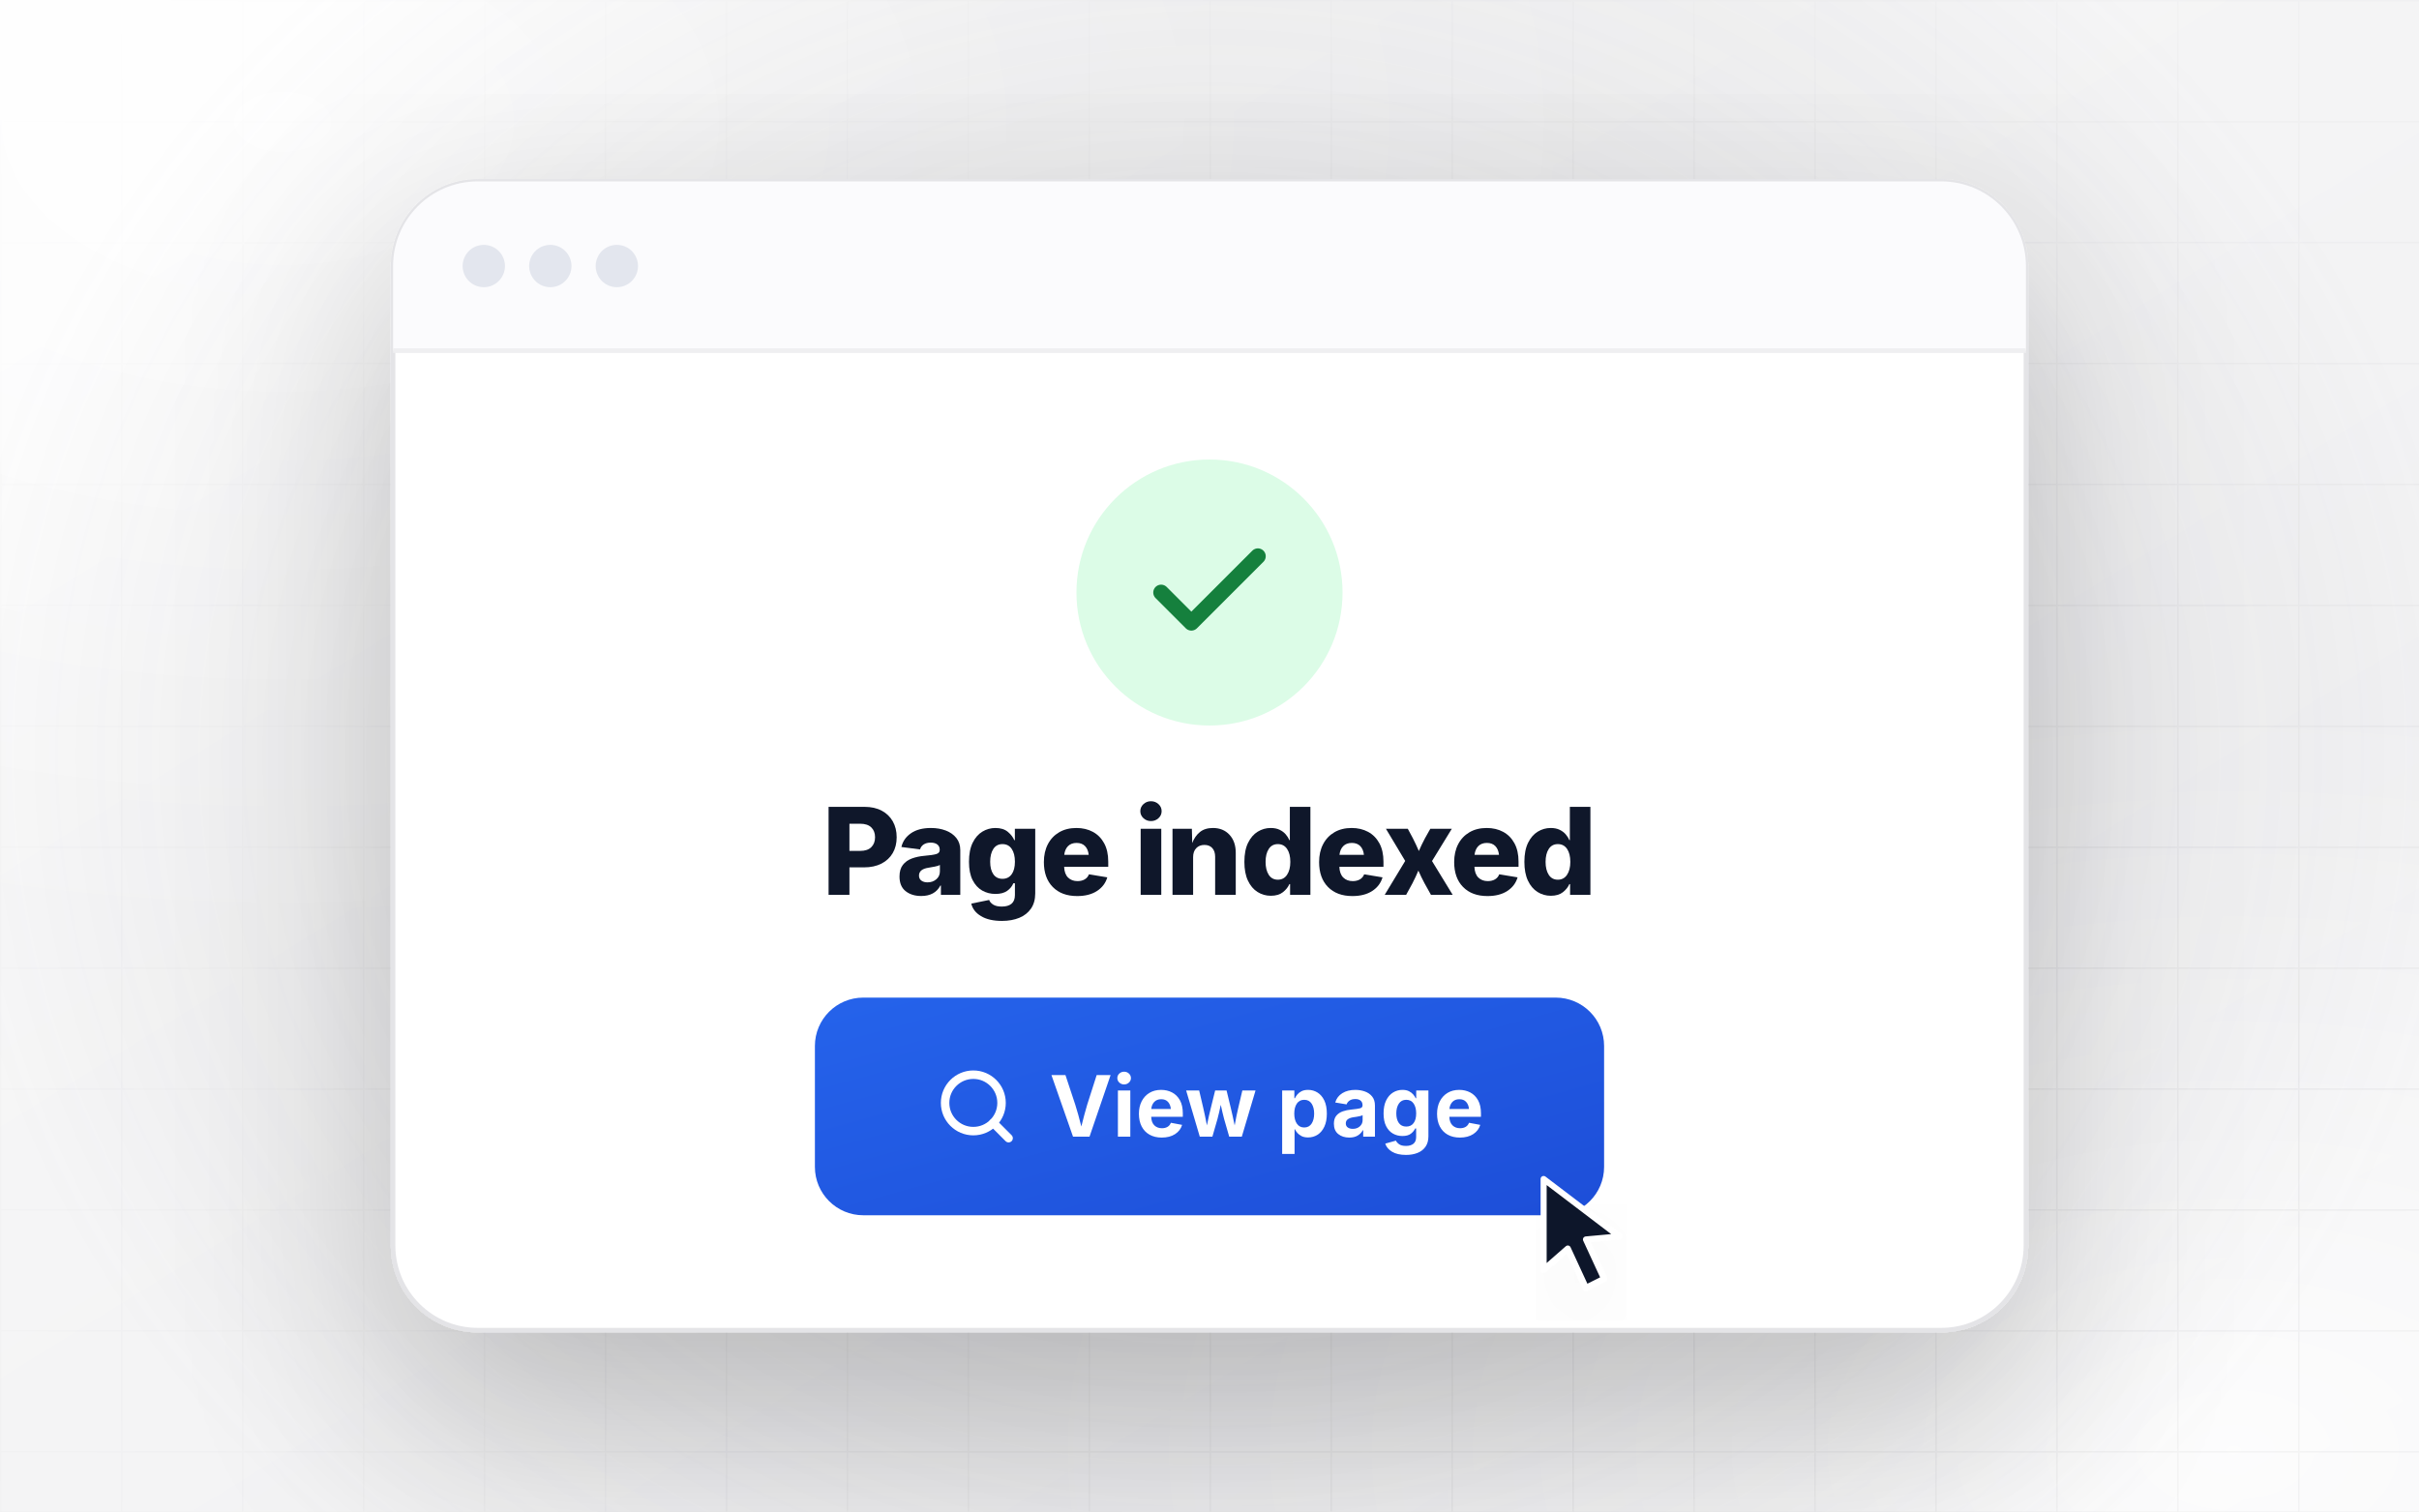
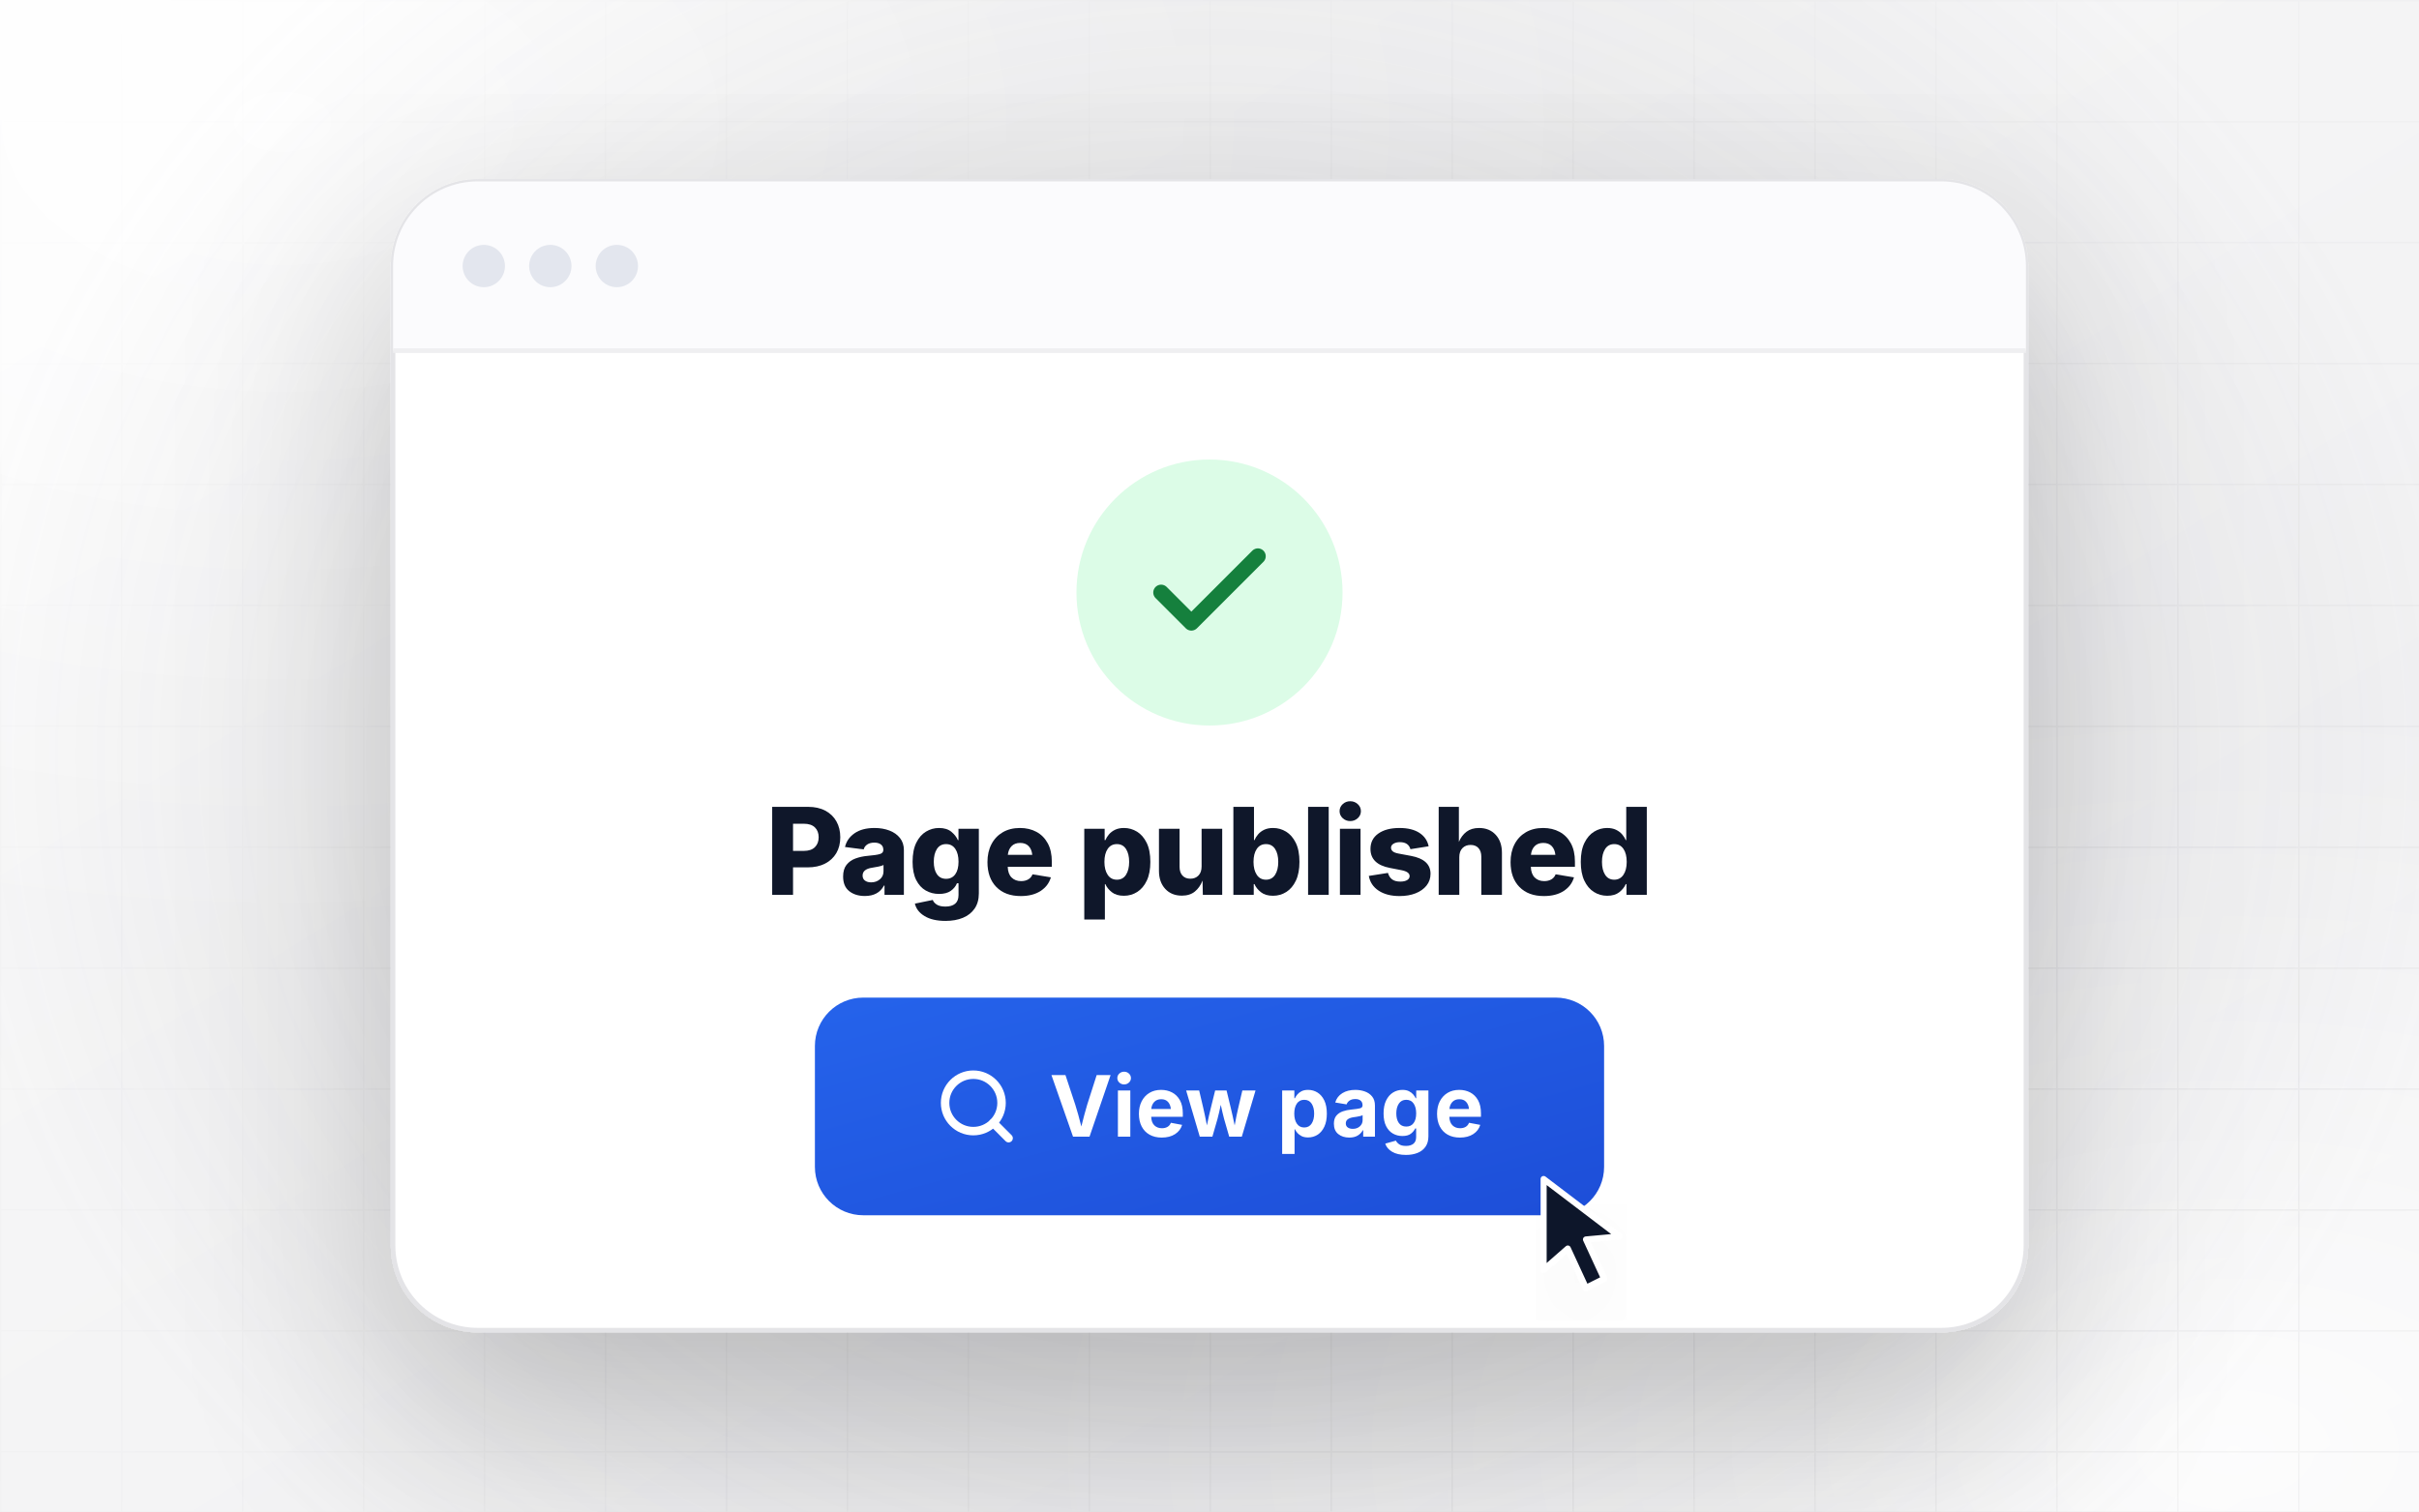
<svg xmlns="http://www.w3.org/2000/svg" xmlns:xlink="http://www.w3.org/1999/xlink" viewBox="0 0 800 500" width="800" height="500" role="img">
  <defs>
    <linearGradient id="bg" x1="0" y1="0" x2="1" y2="1">
      <stop offset="0" stop-color="#FAFAFA" />
      <stop offset="1" stop-color="#EEEEF0" />
    </linearGradient>
    <radialGradient id="glowA" cx="0.12" cy="0.08" r="0.55">
      <stop offset="0" stop-color="#FFFFFF" stop-opacity="0.95" />
      <stop offset="1" stop-color="#FFFFFF" stop-opacity="0" />
    </radialGradient>
    <radialGradient id="glowB" cx="0.92" cy="0.96" r="0.5">
      <stop offset="0" stop-color="#FFFFFF" stop-opacity="0.85" />
      <stop offset="1" stop-color="#FFFFFF" stop-opacity="0" />
    </radialGradient>
    <linearGradient id="gAcc" x1="0" y1="0" x2="1" y2="1">
      <stop offset="0" stop-color="#2563EB" />
      <stop offset="1" stop-color="#1D4ED8" />
    </linearGradient>
    <linearGradient id="gStroke" x1="0" y1="0" x2="1" y2="0">
      <stop offset="0" stop-color="#93C5FD" />
      <stop offset="1" stop-color="#818CF8" />
    </linearGradient>
    <pattern id="grid" width="40" height="40" patternUnits="userSpaceOnUse">
      <path d="M40 0H0V40" fill="none" stroke="#52525B" stroke-opacity="0.07" stroke-width="1" />
    </pattern>
    <radialGradient id="fade" cx="0.5" cy="0.45" r="0.65">
      <stop offset="0" stop-color="#fff" stop-opacity="1" />
      <stop offset="1" stop-color="#fff" stop-opacity="0" />
    </radialGradient>
    <mask id="gridMask">
      <rect width="1200" height="800" fill="url(#fade)" />
    </mask>
    <filter id="e1" x="-10%" y="-10%" width="120%" height="140%">
      <feDropShadow dx="0" dy="1" stdDeviation="1.2" flood-color="#0F172A" flood-opacity="0.07" />
      <feDropShadow dx="0" dy="12" stdDeviation="18" flood-color="#18181B" flood-opacity="0.08" />
    </filter>
    <filter id="e2" x="-15%" y="-15%" width="130%" height="160%">
      <feDropShadow dx="0" dy="2" stdDeviation="3" flood-color="#0F172A" flood-opacity="0.10" />
      <feDropShadow dx="0" dy="28" stdDeviation="34" flood-color="#18181B" flood-opacity="0.20" />
    </filter>
    <radialGradient id="spot" cx="0.5" cy="0.5" r="0.5">
      <stop offset="0" stop-color="#71717A" stop-opacity="0.24" />
      <stop offset="1" stop-color="#71717A" stop-opacity="0" />
    </radialGradient>
    <path id="g800_P" d="M116 0V1490H726Q894 1490 1016.0 1425.0Q1138 1360 1203.5 1244.0Q1269 1128 1269 975Q1269 821 1202.0 706.5Q1135 592 1011.0 528.5Q887 465 716 465H469V0ZM469 744H652Q776 744 839.5 807.5Q903 871 903 975Q903 1080 839.0 1142.0Q775 1204 651 1204H469Z" />
    <path id="g800_a" d="M428 -20Q267 -20 163.5 62.0Q60 144 60 310Q60 434 117.0 507.0Q174 580 268.5 615.0Q363 650 476 660Q618 672 679.5 689.5Q741 707 741 759V763Q741 821 700.5 852.5Q660 884 589 884Q516 884 469.0 853.0Q422 822 408 769L92 810Q125 953 253.5 1042.5Q382 1132 592 1132Q731 1132 843.5 1089.0Q956 1046 1022.5 962.5Q1089 879 1089 759V0H761V157H752Q659 -20 428 -20ZM534 211Q622 211 683.0 263.0Q744 315 744 398V505Q714 489 657.0 478.0Q600 467 551 459Q390 435 390 326Q390 270 430.5 240.5Q471 211 534 211Z" />
    <path id="g800_g" d="M630 -442Q411 -442 276.0 -361.0Q141 -280 111 -149L414 -87Q429 -132 481.5 -165.5Q534 -199 628 -199Q735 -199 792.5 -151.0Q850 -103 850 -3V195H823Q792 119 718.5 67.0Q645 15 520 15Q397 15 295.5 72.5Q194 130 133.0 250.5Q72 371 72 559Q72 755 134.5 882.0Q197 1009 299.0 1070.5Q401 1132 519 1132Q652 1132 729.5 1067.0Q807 1002 839 926H849V1118H1194V25Q1194 -129 1122.5 -233.0Q1051 -337 924.0 -389.5Q797 -442 630 -442ZM639 271Q739 271 794.5 347.5Q850 424 850 560Q850 698 795.0 778.5Q740 859 639 859Q538 859 484.5 777.0Q431 695 431 560Q431 425 485.0 348.0Q539 271 639 271Z" />
    <path id="g800_e" d="M636 -21Q373 -21 222.5 132.5Q72 286 72 555Q72 727 139.5 857.0Q207 987 331.0 1059.5Q455 1132 623 1132Q780 1132 901.5 1066.5Q1023 1001 1092.5 873.5Q1162 746 1162 562V474H415Q420 353 481.5 292.5Q543 232 642 232Q712 232 763.0 261.5Q814 291 835 347L1146 296Q1104 151 971.5 65.0Q839 -21 636 -21ZM417 677H831Q821 772 769.0 825.5Q717 879 626 879Q534 879 480.5 824.5Q427 770 417 677Z" />
+     <path id="g800_p" d="M115 -418V1118H460V926H472Q493 976 533.0 1023.5Q573 1071 636.0 1101.5Q699 1132 788 1132Q906 1132 1007.5 1070.0Q1109 1008 1171.5 881.0Q1234 754 1234 558Q1234 368 1173.5 240.5Q1113 113 1011.5 48.5Q910 -16 786 -16Q658 -16 581.5 44.5Q505 105 472 181H464V-418ZM667 256Q768 256 821.5 339.0Q875 422 875 558Q875 694 821.5 776.5Q768 859 667 859Q567 859 511.5 778.0Q456 697 456 558Q456 421 511.5 338.5Q567 256 667 256Z" />
+     <path id="g800_u" d="M503 -14Q327 -14 221.0 101.0Q115 216 115 406V1118H464V474Q464 380 512.5 326.5Q561 273 646 273Q732 273 784.5 327.5Q837 382 837 480V1118H1186V0H858L853 242Q808 125 723.0 55.5Q638 -14 503 -14Z" />
+     <path id="g800_b" d="M786 -16Q658 -16 581.5 44.5Q505 105 472 181H460V0H115V1490H464V926H472Q493 976 533.0 1023.5Q573 1071 636.0 1101.5Q699 1132 788 1132Q906 1132 1007.5 1070.0Q1109 1008 1171.5 881.0Q1234 754 1234 558Q1234 368 1173.5 240.5Q1113 113 1011.5 48.5Q910 -16 786 -16ZM667 256Q768 256 821.5 339.0Q875 422 875 558Q875 694 821.5 776.5Q768 859 667 859Q567 859 511.5 778.0Q456 697 456 558Q456 421 511.5 338.5Q567 256 667 256Z" />
+     <path id="g800_l" d="M464 1490V0H115V1490Z" />
    <path id="g800_i" d="M115 0V1118H464V0ZM289 1249Q215 1249 162.0 1298.0Q109 1347 109 1417Q109 1487 162.0 1536.0Q215 1585 289 1585Q364 1585 417.0 1536.0Q470 1487 470 1417Q470 1347 417.0 1298.0Q364 1249 289 1249Z" />
-     <path id="g800_n" d="M464 638V0H115V1118H443L449 877Q493 993 578.0 1062.5Q663 1132 799 1132Q974 1132 1080.0 1017.0Q1186 902 1186 712V0H837V644Q837 738 789.0 791.5Q741 845 655 845Q570 845 517.0 790.5Q464 736 464 638Z" />
+     <path id="g800_s" d="M586 -21Q371 -21 232.5 69.5Q94 160 65 320L389 371Q410 298 460.0 261.0Q510 224 599 224Q672 224 714.0 249.5Q756 275 756 317Q756 390 619 417L424 455Q93 518 93 777Q93 944 226.5 1038.0Q360 1132 585 1132Q795 1132 922.0 1049.0Q1049 966 1078 822L770 773Q736 892 591 892Q528 892 484.5 866.5Q441 841 441 798Q441 764 468.0 738.5Q495 713 567 699L781 659Q1110 597 1110 357Q1110 242 1042.5 157.0Q975 72 857.0 25.5Q739 -21 586 -21Z" />
+     <path id="g800_h" d="M464 638V0H115V1490H457V896Q502 1004 585.5 1068.0Q669 1132 799 1132Q974 1132 1080.0 1017.0Q1186 902 1186 712V0H837V644Q837 738 789.0 791.5Q741 845 655 845Q570 845 517.0 790.5Q464 736 464 638Z" />
    <path id="g800_d" d="M520 -16Q396 -16 294.0 48.5Q192 113 132.0 240.5Q72 368 72 558Q72 754 134.5 881.0Q197 1008 298.5 1070.0Q400 1132 517 1132Q606 1132 669.0 1101.5Q732 1071 772.5 1023.5Q813 976 834 926H842V1490H1190V0H846V181H834Q801 105 724.5 44.5Q648 -16 520 -16ZM639 256Q738 256 794.0 338.5Q850 421 850 558Q850 697 794.5 778.0Q739 859 639 859Q538 859 484.5 776.5Q431 694 431 558Q431 422 484.5 339.0Q538 256 639 256Z" />
-     <path id="g800_x" d="M33 0 380 574 54 1118H424L510 958Q538 905 562.5 850.5Q587 796 611 742Q635 796 660.5 850.5Q686 905 715 958L805 1118H1169L834 572L1184 0H816L708 194Q679 247 653.0 301.5Q627 356 603 410Q580 356 555.0 301.5Q530 247 502 194L396 0Z" />
    <path id="g700_V" d="M571 0 49 1490H388L626 771Q662 659 698.0 528.0Q734 397 772 246Q810 398 844.5 528.0Q879 658 913 771L1143 1490H1480L970 0Z" />
    <path id="g700_i" d="M128 0V1118H428V0ZM278 1264Q210 1264 162.0 1309.0Q114 1354 114 1418Q114 1482 162.0 1527.0Q210 1572 278 1572Q346 1572 394.5 1527.0Q443 1482 443 1418Q443 1354 394.5 1309.0Q346 1264 278 1264Z" />
    <path id="g700_e" d="M633 -22Q462 -22 338.0 48.0Q214 118 147.5 247.0Q81 376 81 553Q81 726 147.5 856.0Q214 986 334.5 1059.0Q455 1132 618 1132Q764 1132 883.0 1070.0Q1002 1008 1072.5 882.0Q1143 756 1143 565V481H378Q383 344 454.0 274.0Q525 204 638 204Q717 204 773.5 237.5Q830 271 854 336L1126 285Q1085 146 956.5 62.0Q828 -22 633 -22ZM380 669H854Q843 778 784.0 842.0Q725 906 621 906Q513 906 451.0 839.5Q389 773 380 669Z" />
    <path id="g700_w" d="M361 0 31 1118H346L443 705Q463 612 487.0 505.0Q511 398 534 273Q557 395 582.5 502.5Q608 610 631 705L733 1118H1009L1109 705Q1130 610 1155.5 503.0Q1181 396 1205 272Q1226 396 1249.0 503.0Q1272 610 1294 705L1391 1118H1710L1378 0H1073L949 431Q928 503 908.5 593.0Q889 683 869 771Q850 683 830.0 592.5Q810 502 790 431L666 0Z" />
    <path id="g700_p" d="M128 -418V1118H423V930H437Q457 974 495.5 1021.0Q534 1068 597.5 1100.0Q661 1132 756 1132Q880 1132 983.0 1068.0Q1086 1004 1147.5 876.0Q1209 748 1209 557Q1209 371 1149.0 242.5Q1089 114 986.0 47.5Q883 -19 754 -19Q663 -19 600.0 12.0Q537 43 497.5 88.5Q458 134 437 179H428V-418ZM662 222Q779 222 840.5 316.0Q902 410 902 558Q902 705 841.0 798.5Q780 892 662 892Q546 892 483.5 801.0Q421 710 421 558Q421 406 484.0 314.0Q547 222 662 222Z" />
    <path id="g700_a" d="M440 -22Q280 -22 174.0 62.5Q68 147 68 313Q68 438 128.0 509.0Q188 580 284.0 613.0Q380 646 490 656Q634 670 697.5 685.5Q761 701 761 756V761Q761 832 715.5 871.0Q670 910 586 910Q499 910 446.0 872.5Q393 835 375 781L100 827Q143 972 271.5 1052.0Q400 1132 587 1132Q707 1132 815.5 1094.0Q924 1056 992.5 972.5Q1061 889 1061 753V0H777V155H767Q726 77 645.0 27.5Q564 -22 440 -22ZM525 189Q630 189 696.5 250.0Q763 311 763 400V521Q745 508 704.5 498.5Q664 489 619.0 481.5Q574 474 541 470Q458 458 407.0 423.0Q356 388 356 321Q356 256 403.5 222.5Q451 189 525 189Z" />
    <path id="g700_g" d="M625 -442Q415 -442 287.0 -365.0Q159 -288 122 -168L380 -96Q401 -143 457.5 -183.5Q514 -224 623 -224Q737 -224 803.0 -171.5Q869 -119 869 -8V198H846Q815 130 743.5 73.0Q672 16 536 16Q410 16 307.0 75.0Q204 134 142.5 255.0Q81 376 81 561Q81 750 143.5 877.0Q206 1004 309.5 1068.0Q413 1132 537 1132Q631 1132 695.0 1100.0Q759 1068 798.5 1021.0Q838 974 858 930H871V1118H1166V9Q1166 -142 1096.5 -242.5Q1027 -343 904.5 -392.5Q782 -442 625 -442ZM630 244Q745 244 807.5 328.5Q870 413 870 563Q870 712 808.0 802.0Q746 892 630 892Q512 892 450.5 799.5Q389 707 389 563Q389 416 451.0 330.0Q513 244 630 244Z" />
  </defs>
  <style>
.pulse{transform-box:fill-box;transform-origin:center;animation:pulse 2.4s cubic-bezier(.2,.7,.3,1) infinite}
@keyframes pulse{0%{transform:scale(1);opacity:.30}75%{transform:scale(2.1);opacity:0}100%{transform:scale(2.1);opacity:0}}
.caret{animation:blink 1.1s steps(1) infinite}
@keyframes blink{0%,55%{opacity:1}56%,100%{opacity:0}}
.press{transform-box:fill-box;transform-origin:0 0;animation:press 3.2s ease-in-out infinite}
@keyframes press{0%,58%,100%{transform:translate(0,0) scale(1)}66%{transform:translate(1.5px,2px) scale(.9)}74%{transform:translate(0,0) scale(1)}}
.ripple{transform-box:fill-box;transform-origin:center;opacity:0;animation:ripple 3.2s ease-out infinite}
@keyframes ripple{0%,62%{opacity:0;transform:scale(.4)}68%{opacity:.5}100%{opacity:0;transform:scale(2.4)}}
.sweep{animation:sweep 4.8s cubic-bezier(.45,0,.2,1) infinite}
@keyframes sweep{0%{transform:translateY(-470px);opacity:0}8%{opacity:1}72%{transform:translateY(0);opacity:1}100%{transform:translateY(0);opacity:1}}
.ring{transform-box:fill-box;transform-origin:50% 12%;animation:ring 4s ease-in-out infinite}
@keyframes ring{0%,70%,100%{transform:rotate(0)}74%{transform:rotate(14deg)}78%{transform:rotate(-12deg)}82%{transform:rotate(8deg)}86%{transform:rotate(-4deg)}90%{transform:rotate(0)}}
.glow{animation:glow 2.6s ease-in-out infinite}
@keyframes glow{0%,100%{opacity:1}50%{opacity:.45}}
.float{animation:float 6s ease-in-out infinite}
@keyframes float{0%,100%{transform:translateY(0)}50%{transform:translateY(-6px)}}
@media (prefers-reduced-motion: reduce){*{animation:none!important}}
</style>
  <rect width="800" height="500" fill="url(#bg)" />
  <rect width="800" height="500" fill="url(#glowA)" />
  <rect width="800" height="500" fill="url(#glowB)" />
  <rect width="800" height="500" fill="url(#grid)" mask="url(#gridMask)" />
  <ellipse cx="400.0" cy="250.0" rx="421.2" ry="361.0" fill="url(#spot)" />
  <rect x="130" y="60" width="540" height="380" rx="28" fill="#fff" stroke="#E4E4E7" stroke-width="1.5" filter="url(#e2)" />
  <path d="M130 116 V88 a28 28 0 0 1 28 -28 H642 a28 28 0 0 1 28 28 V116 Z" fill="#FBFBFD" />
  <line x1="130" y1="116" x2="670" y2="116" stroke="#EFEFF1" stroke-width="1.5" />
  <circle cx="160" cy="88" r="7" fill="#E3E6EE" />
  <circle cx="182" cy="88" r="7" fill="#E3E6EE" />
  <circle cx="204" cy="88" r="7" fill="#E3E6EE" />
  <circle cx="400.0" cy="196" r="44" fill="#DCFCE7" />
  <g transform="translate(376.0 172) scale(2)" fill="none" stroke="#15803D" stroke-width="2.6" stroke-linecap="round" stroke-linejoin="round">
    <path d="M20 6 9 17l-5-5" />
  </g>
  <g>
-     <use href="#g800_P" xlink:href="#g800_P" transform="translate(271.76 296.00) scale(0.01953 -0.01953)" fill="#0F172A" />
-     <use href="#g800_a" xlink:href="#g800_a" transform="translate(296.31 296.00) scale(0.01953 -0.01953)" fill="#0F172A" />
-     <use href="#g800_g" xlink:href="#g800_g" transform="translate(319.05 296.00) scale(0.01953 -0.01953)" fill="#0F172A" />
-     <use href="#g800_e" xlink:href="#g800_e" transform="translate(343.82 296.00) scale(0.01953 -0.01953)" fill="#0F172A" />
-     <use href="#g800_i" xlink:href="#g800_i" transform="translate(374.99 296.00) scale(0.01953 -0.01953)" fill="#0F172A" />
-     <use href="#g800_n" xlink:href="#g800_n" transform="translate(385.52 296.00) scale(0.01953 -0.01953)" fill="#0F172A" />
-     <use href="#g800_d" xlink:href="#g800_d" transform="translate(410.13 296.00) scale(0.01953 -0.01953)" fill="#0F172A" />
-     <use href="#g800_e" xlink:href="#g800_e" transform="translate(434.84 296.00) scale(0.01953 -0.01953)" fill="#0F172A" />
-     <use href="#g800_x" xlink:href="#g800_x" transform="translate(457.30 296.00) scale(0.01953 -0.01953)" fill="#0F172A" />
-     <use href="#g800_e" xlink:href="#g800_e" transform="translate(479.51 296.00) scale(0.01953 -0.01953)" fill="#0F172A" />
-     <use href="#g800_d" xlink:href="#g800_d" transform="translate(502.73 296.00) scale(0.01953 -0.01953)" fill="#0F172A" />
+     <use href="#g800_P" xlink:href="#g800_P" transform="translate(253.11 296.00) scale(0.01953 -0.01953)" fill="#0F172A" />
+     <use href="#g800_a" xlink:href="#g800_a" transform="translate(277.66 296.00) scale(0.01953 -0.01953)" fill="#0F172A" />
+     <use href="#g800_g" xlink:href="#g800_g" transform="translate(300.40 296.00) scale(0.01953 -0.01953)" fill="#0F172A" />
+     <use href="#g800_e" xlink:href="#g800_e" transform="translate(325.16 296.00) scale(0.01953 -0.01953)" fill="#0F172A" />
+     <use href="#g800_p" xlink:href="#g800_p" transform="translate(356.34 296.00) scale(0.01953 -0.01953)" fill="#0F172A" />
+     <use href="#g800_u" xlink:href="#g800_u" transform="translate(381.04 296.00) scale(0.01953 -0.01953)" fill="#0F172A" />
+     <use href="#g800_b" xlink:href="#g800_b" transform="translate(405.65 296.00) scale(0.01953 -0.01953)" fill="#0F172A" />
+     <use href="#g800_l" xlink:href="#g800_l" transform="translate(430.36 296.00) scale(0.01953 -0.01953)" fill="#0F172A" />
+     <use href="#g800_i" xlink:href="#g800_i" transform="translate(440.89 296.00) scale(0.01953 -0.01953)" fill="#0F172A" />
+     <use href="#g800_s" xlink:href="#g800_s" transform="translate(451.42 296.00) scale(0.01953 -0.01953)" fill="#0F172A" />
+     <use href="#g800_h" xlink:href="#g800_h" transform="translate(473.55 296.00) scale(0.01953 -0.01953)" fill="#0F172A" />
+     <use href="#g800_e" xlink:href="#g800_e" transform="translate(498.16 296.00) scale(0.01953 -0.01953)" fill="#0F172A" />
+     <use href="#g800_d" xlink:href="#g800_d" transform="translate(521.38 296.00) scale(0.01953 -0.01953)" fill="#0F172A" />
  </g>
  <rect x="269.5" y="330" width="261" height="72" rx="16" fill="url(#gAcc)" />
  <g transform="translate(309.0586 352.0) scale(1.1667)" fill="none" stroke="#fff" stroke-width="2.4" stroke-linecap="round" stroke-linejoin="round">
    <path d="m21 21-4.34-4.34" />
    <circle cx="11" cy="11" r="8" />
  </g>
  <g>
    <use href="#g700_V" xlink:href="#g700_V" transform="translate(347.06 376.00) scale(0.01367 -0.01367)" fill="#fff" />
    <use href="#g700_i" xlink:href="#g700_i" transform="translate(367.96 376.00) scale(0.01367 -0.01367)" fill="#fff" />
    <use href="#g700_e" xlink:href="#g700_e" transform="translate(375.55 376.00) scale(0.01367 -0.01367)" fill="#fff" />
    <use href="#g700_w" xlink:href="#g700_w" transform="translate(391.85 376.00) scale(0.01367 -0.01367)" fill="#fff" />
    <use href="#g700_p" xlink:href="#g700_p" transform="translate(422.28 376.00) scale(0.01367 -0.01367)" fill="#fff" />
    <use href="#g700_a" xlink:href="#g700_a" transform="translate(440.21 376.00) scale(0.01367 -0.01367)" fill="#fff" />
    <use href="#g700_g" xlink:href="#g700_g" transform="translate(456.46 376.00) scale(0.01367 -0.01367)" fill="#fff" />
    <use href="#g700_e" xlink:href="#g700_e" transform="translate(474.15 376.00) scale(0.01367 -0.01367)" fill="#fff" />
  </g>
  <circle class="ripple" cx="510.5" cy="390" r="14" fill="#2563EB" />
  <g class="press">
    <g filter="url(#e1)">
      <path d="M510.5 390 l0 30 l8 -7 l6 13 l6 -3 l-6 -13 l11 -1 z" fill="#0F172A" stroke="#fff" stroke-width="2" stroke-linejoin="round" />
    </g>
  </g>
</svg>
